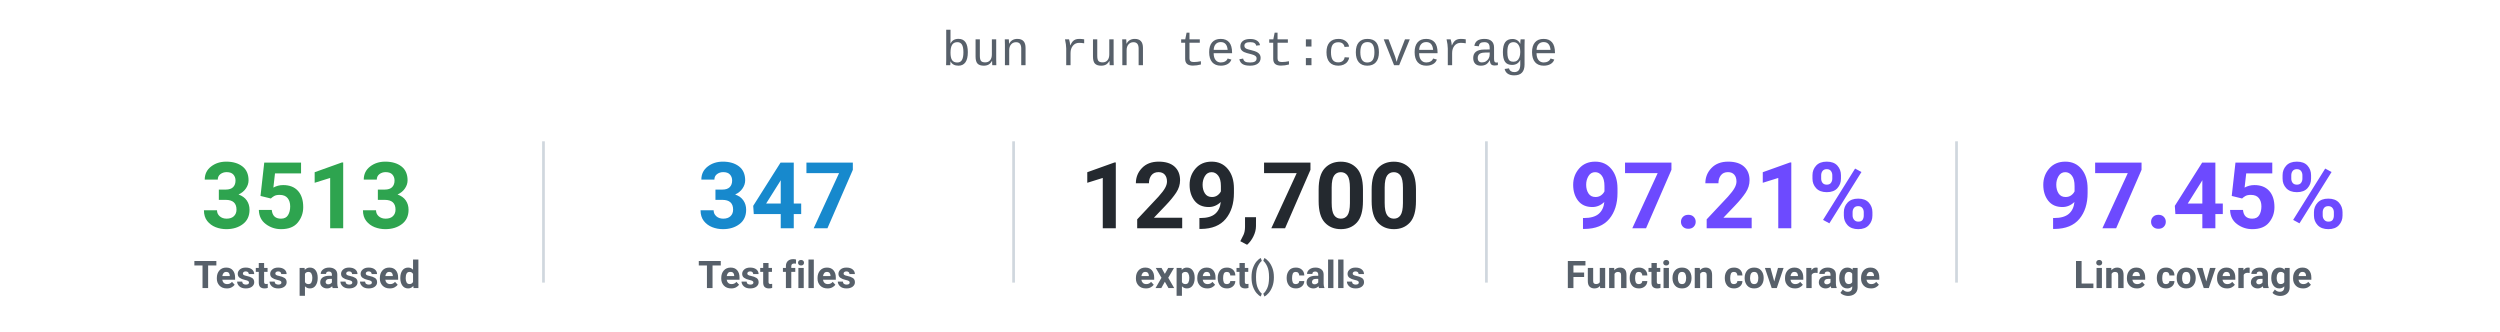
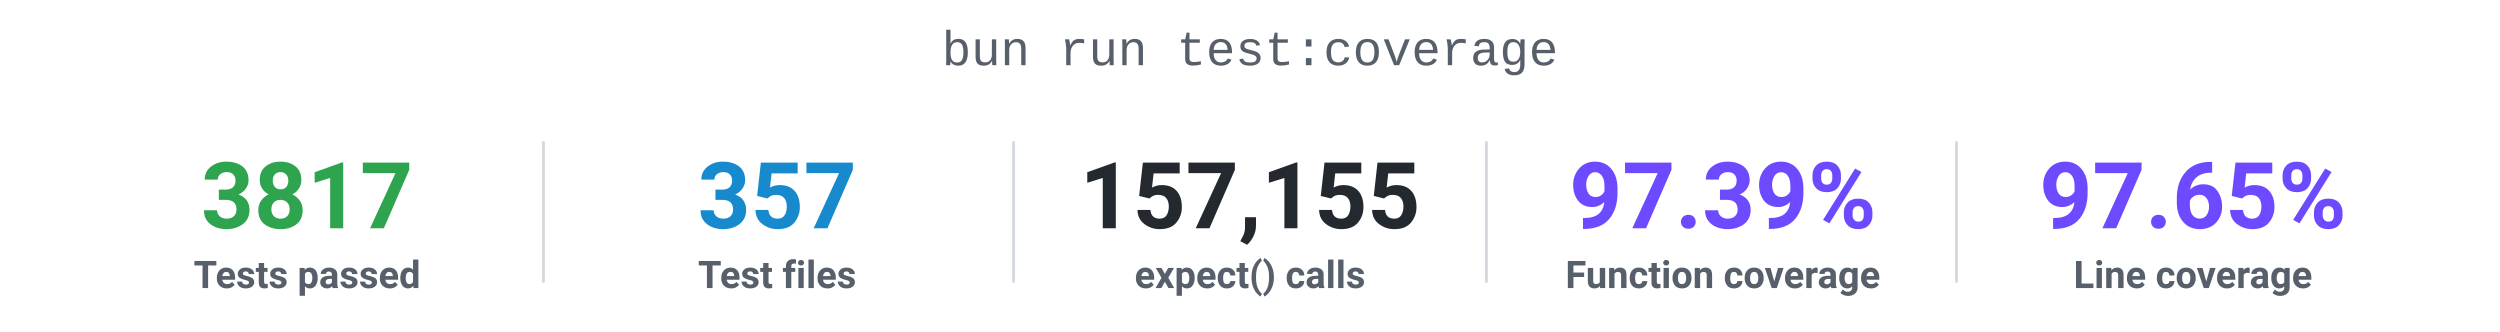
- <svg xmlns="http://www.w3.org/2000/svg" viewBox="0 0 920 122" width="920" height="122" role="img" aria-label="bun run test:coverage — 3513 tests passed, 347 test files, 129,700 expect() calls, 97.21% function coverage, 97.45% line coverage">
+ <svg xmlns="http://www.w3.org/2000/svg" viewBox="0 0 920 122" width="920" height="122" role="img" aria-label="bun run test:coverage — 3817 tests passed, 357 test files, 157,155 expect() calls, 97.39% function coverage, 97.65% line coverage">
  <style>
    .cmd { font-family: ui-monospace, SFMono-Regular, 'SF Mono', Menlo, Consolas, 'Liberation Mono', monospace; font-weight: 500; font-size: 18px; }
    .val { font-family: system-ui, -apple-system, BlinkMacSystemFont, 'Segoe UI', Roboto, sans-serif; font-weight: 700; font-size: 34px; }
    .lbl { font-family: system-ui, -apple-system, BlinkMacSystemFont, 'Segoe UI', Roboto, sans-serif; font-weight: 600; font-size: 14px; }
  </style>
  <text x="460" y="24" text-anchor="middle" class="cmd" fill="#57606a">bun run test:coverage</text>
  <line x1="200" y1="52" x2="200" y2="104" stroke="#d0d7de" stroke-width="1" />
  <line x1="373" y1="52" x2="373" y2="104" stroke="#d0d7de" stroke-width="1" />
  <line x1="547" y1="52" x2="547" y2="104" stroke="#d0d7de" stroke-width="1" />
  <line x1="720" y1="52" x2="720" y2="104" stroke="#d0d7de" stroke-width="1" />
-   <text x="113" y="84" text-anchor="middle" class="val" fill="#2ea44f">3513</text>
+   <text x="113" y="84" text-anchor="middle" class="val" fill="#2ea44f">3817</text>
  <text x="113" y="106" text-anchor="middle" class="lbl" fill="#57606a">Tests passed</text>
-   <text x="286" y="84" text-anchor="middle" class="val" fill="#1789cd">347</text>
+   <text x="286" y="84" text-anchor="middle" class="val" fill="#1789cd">357</text>
  <text x="286" y="106" text-anchor="middle" class="lbl" fill="#57606a">Test files</text>
-   <text x="460" y="84" text-anchor="middle" class="val" fill="#24292f">129,700</text>
+   <text x="460" y="84" text-anchor="middle" class="val" fill="#24292f">157,155</text>
  <text x="460" y="106" text-anchor="middle" class="lbl" fill="#57606a">expect() calls</text>
-   <text x="634" y="84" text-anchor="middle" class="val" fill="#6d4aff">97.21%</text>
+   <text x="634" y="84" text-anchor="middle" class="val" fill="#6d4aff">97.39%</text>
  <text x="634" y="106" text-anchor="middle" class="lbl" fill="#57606a">Function coverage</text>
-   <text x="807" y="84" text-anchor="middle" class="val" fill="#6d4aff">97.45%</text>
+   <text x="807" y="84" text-anchor="middle" class="val" fill="#6d4aff">97.65%</text>
  <text x="807" y="106" text-anchor="middle" class="lbl" fill="#57606a">Line coverage</text>
</svg>
